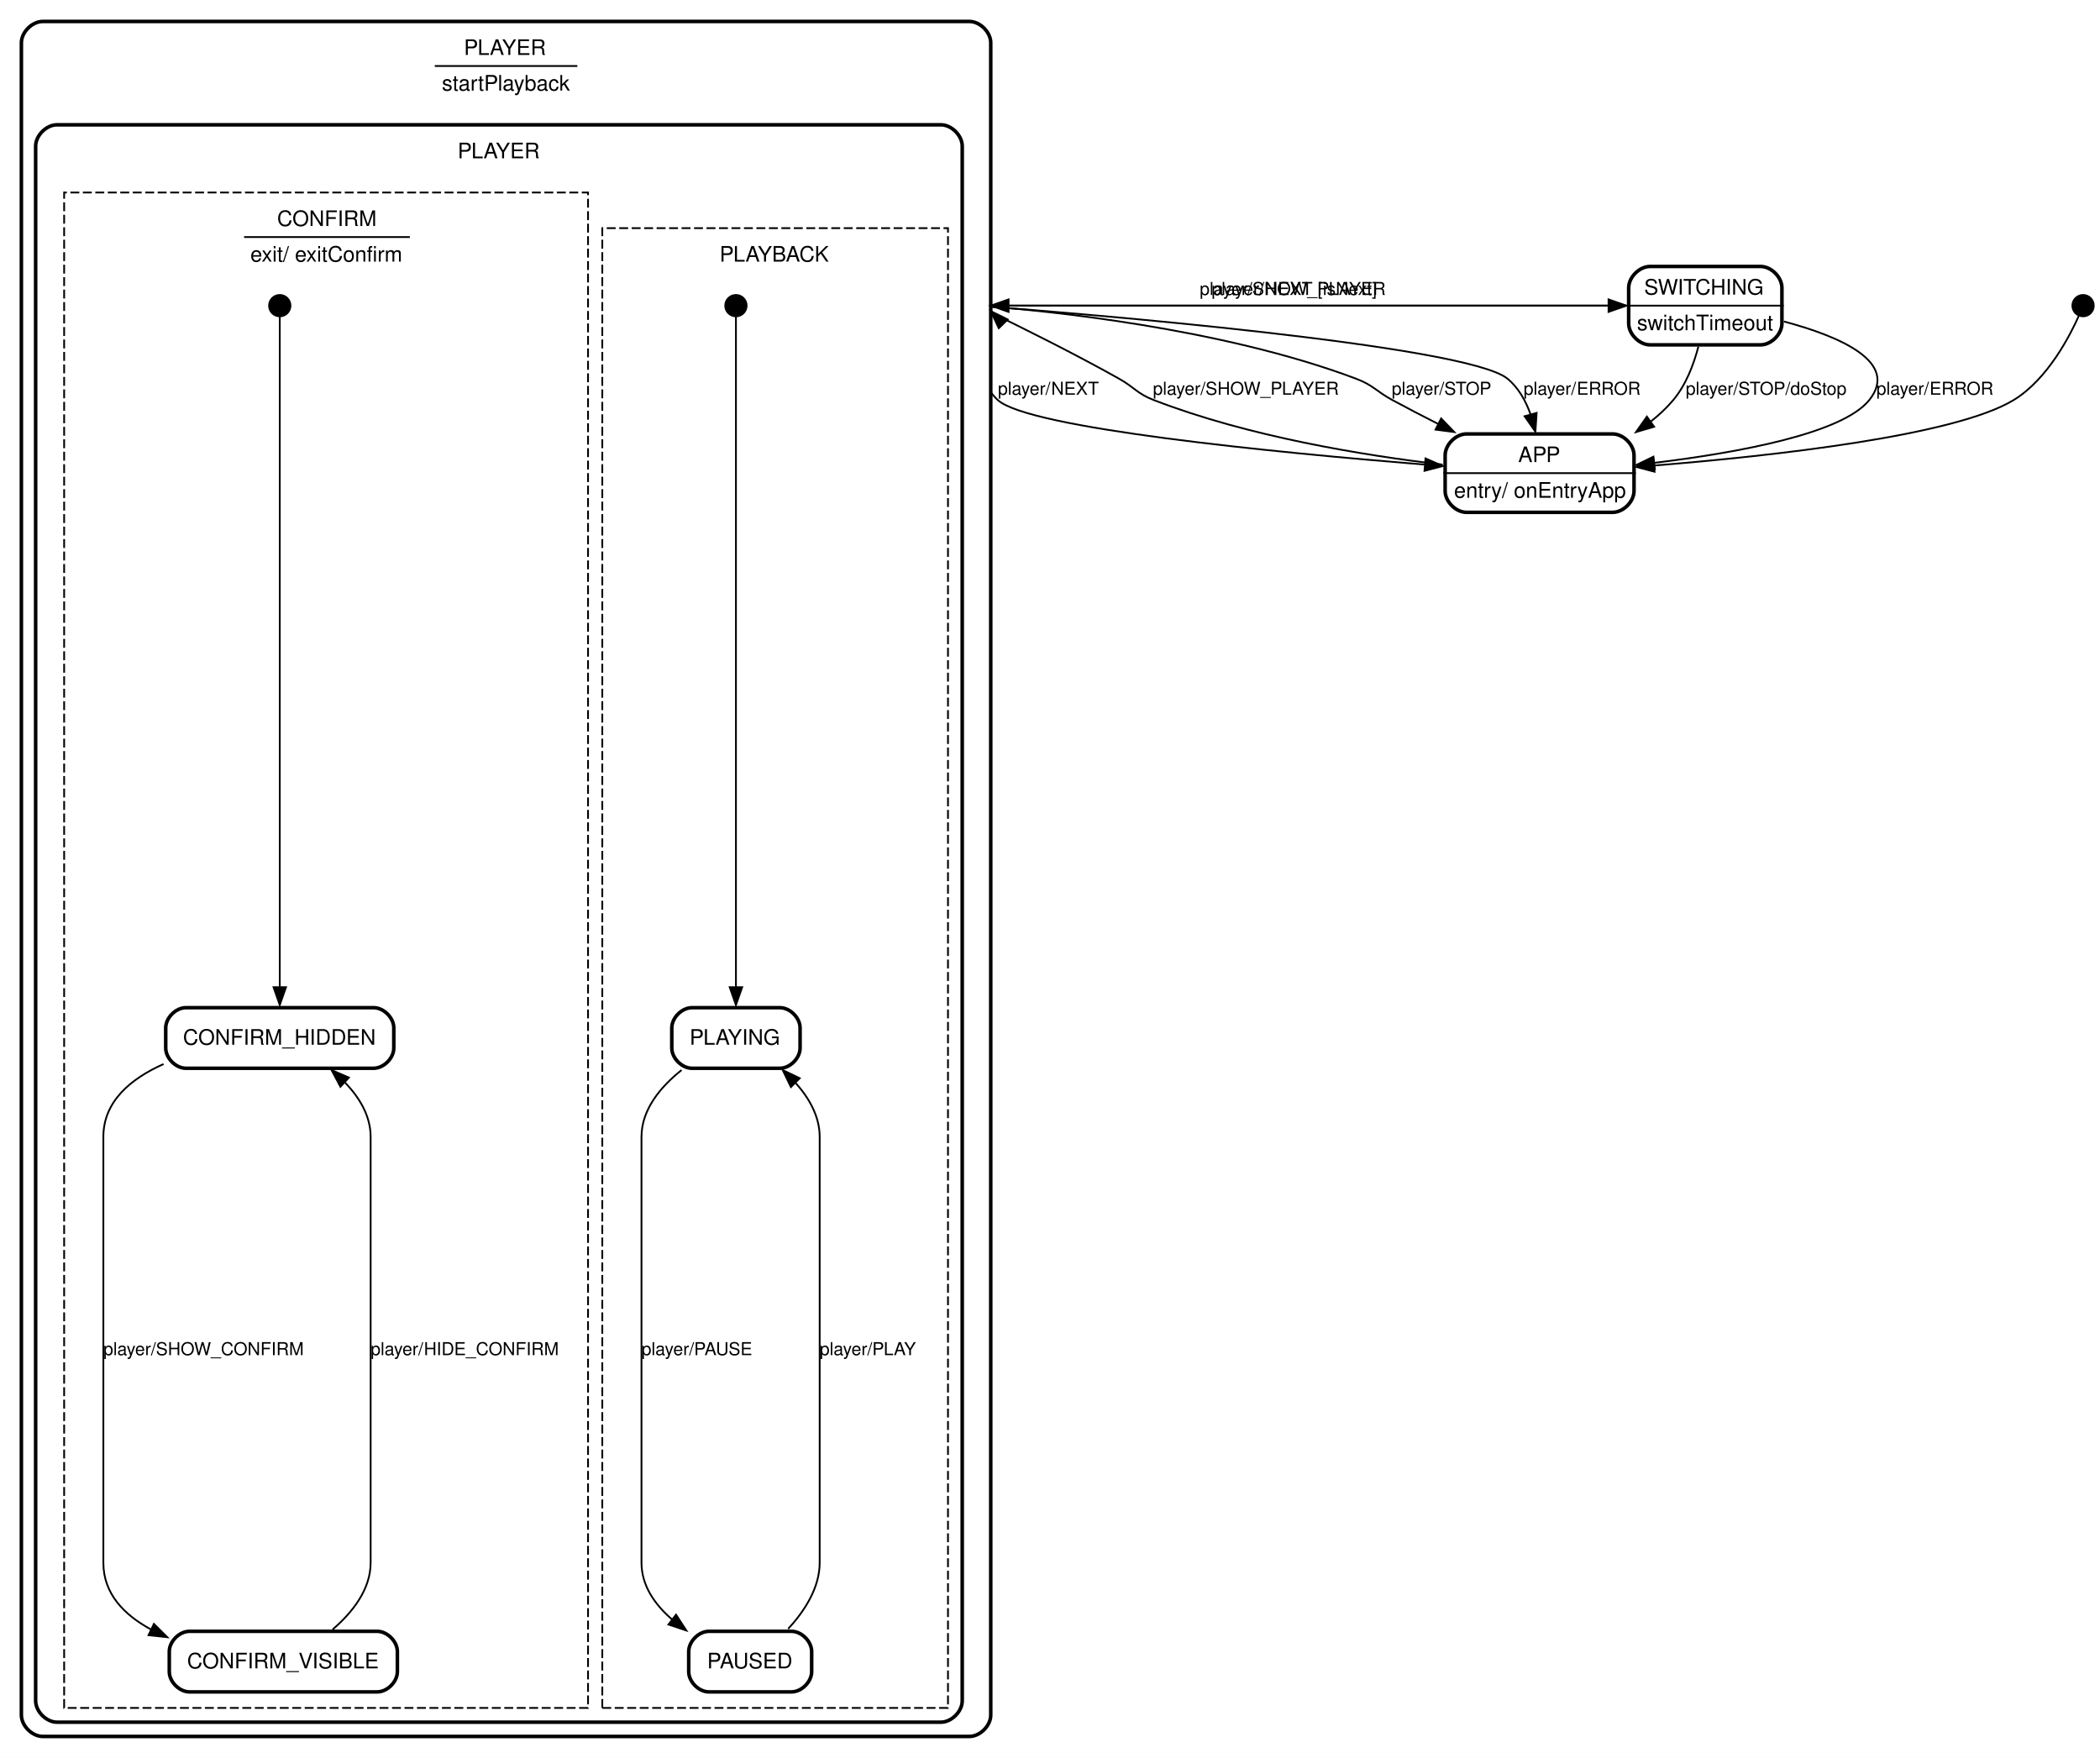
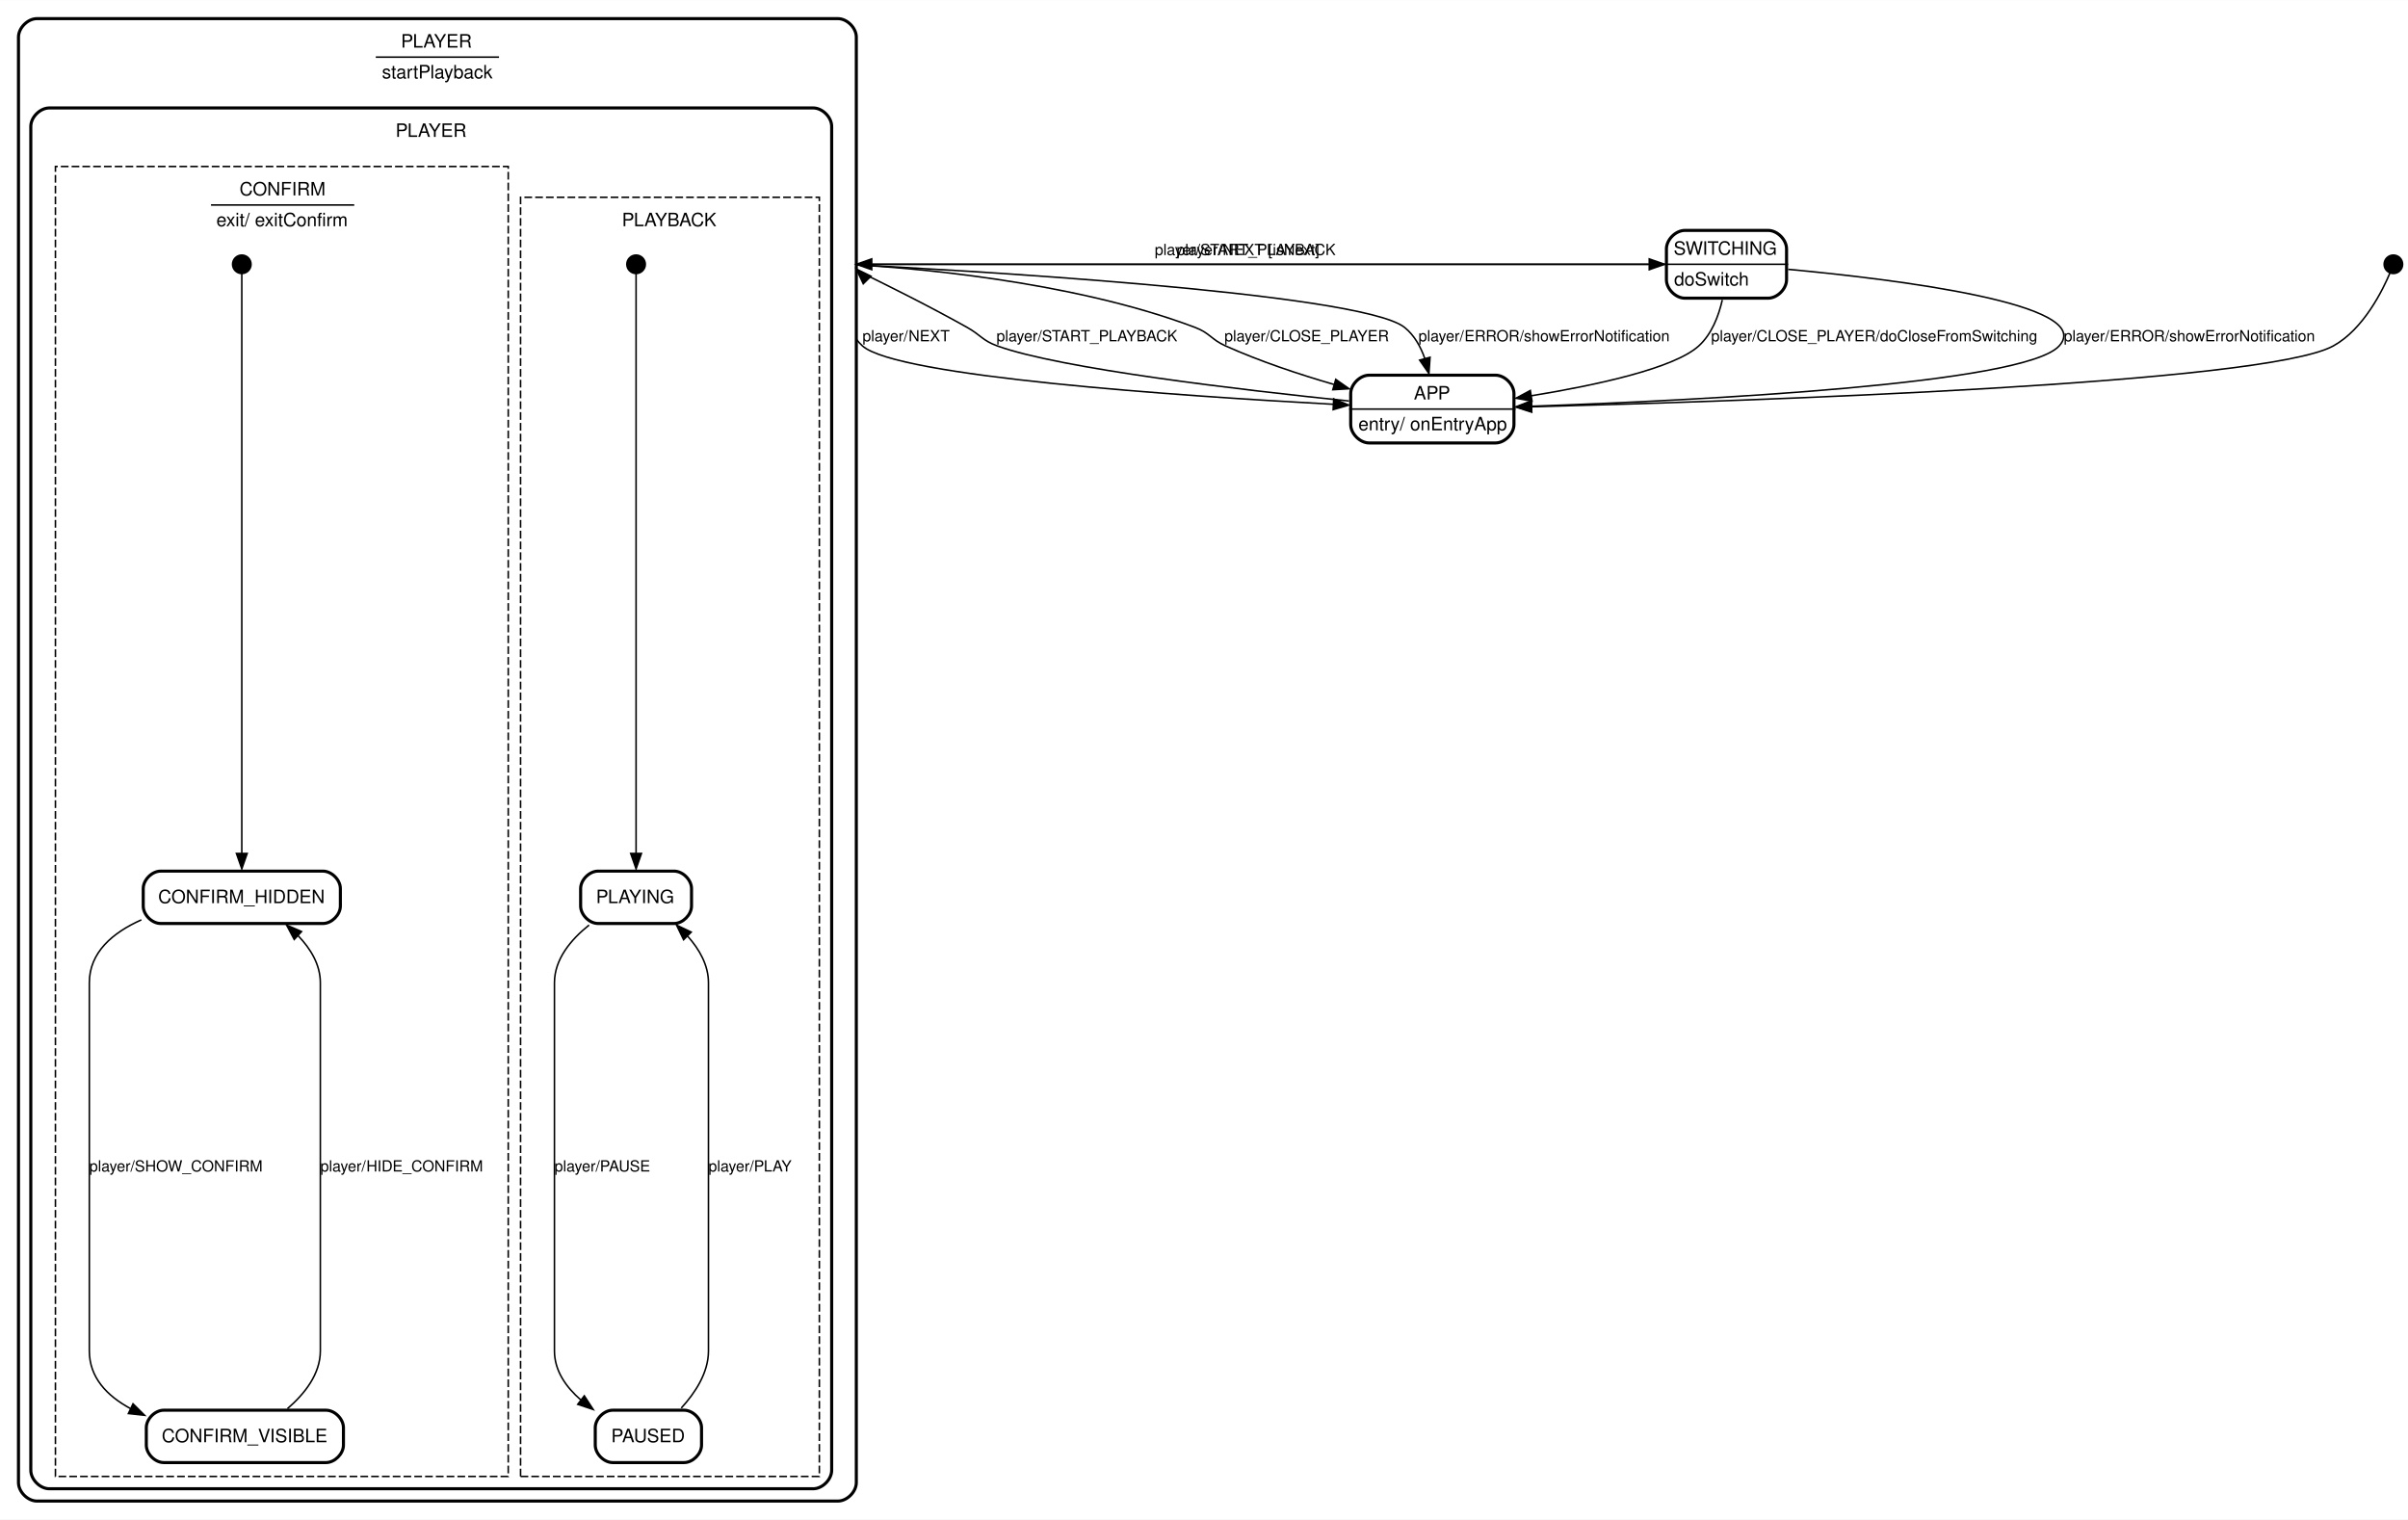
- <svg xmlns="http://www.w3.org/2000/svg" width="1179pt" height="987pt" viewBox="0.00 0.00 1178.50 986.50">
+ <svg xmlns="http://www.w3.org/2000/svg" width="1564pt" height="987pt" viewBox="0.00 0.00 1563.50 986.50">
  <g id="graph0" class="graph" transform="scale(1 1) rotate(0) translate(4 982.5)">
-     <polygon fill="#ffffff" stroke="transparent" points="-4,4 -4,-982.5 1174.5,-982.5 1174.5,4 -4,4" />
+     <polygon fill="#ffffff" stroke="transparent" points="-4,4 -4,-982.5 1559.5,-982.5 1559.5,4 -4,4" />
    <g id="clust1" class="cluster">
      <path fill="none" stroke="#000000" stroke-width="2" d="M20,-8C20,-8 540,-8 540,-8 546,-8 552,-14 552,-20 552,-20 552,-958.5 552,-958.5 552,-964.5 546,-970.5 540,-970.5 540,-970.5 20,-970.5 20,-970.5 14,-970.5 8,-964.5 8,-958.5 8,-958.5 8,-20 8,-20 8,-14 14,-8 20,-8" />
      <text text-anchor="start" x="256.328" y="-951.7" font-family="Helvetica,sans-Serif" font-size="12.00" fill="#000000">PLAYER</text>
      <text text-anchor="start" x="243.993" y="-931.7" font-family="Helvetica,sans-Serif" font-size="12.00" fill="#000000">startPlayback</text>
      <polygon fill="#000000" stroke="#000000" points="240,-945.5 240,-945.5 320,-945.5 320,-945.5 240,-945.5" />
    </g>
    <g id="clust2" class="cluster">
      <path fill="none" stroke="#000000" stroke-width="2" d="M28,-16C28,-16 524,-16 524,-16 530,-16 536,-22 536,-28 536,-28 536,-900.5 536,-900.5 536,-906.5 530,-912.5 524,-912.5 524,-912.5 28,-912.5 28,-912.5 22,-912.5 16,-906.5 16,-900.5 16,-900.5 16,-28 16,-28 16,-22 22,-16 28,-16" />
      <text text-anchor="start" x="252.828" y="-893.7" font-family="Helvetica,sans-Serif" font-size="12.00" fill="#000000">PLAYER</text>
    </g>
    <g id="clust3" class="cluster">
      <polygon fill="none" stroke="#000000" stroke-dasharray="5,2" points="334,-24 334,-854.5 528,-854.5 528,-24 334,-24" />
      <text text-anchor="start" x="399.825" y="-835.7" font-family="Helvetica,sans-Serif" font-size="12.00" fill="#000000">PLAYBACK</text>
    </g>
    <g id="clust4" class="cluster">
      <polygon fill="none" stroke="#000000" stroke-dasharray="5,2" points="32,-24 32,-874.5 326,-874.5 326,-24 32,-24" />
      <text text-anchor="start" x="151.508" y="-855.7" font-family="Helvetica,sans-Serif" font-size="12.00" fill="#000000">CONFIRM</text>
      <text text-anchor="start" x="136.501" y="-835.7" font-family="Helvetica,sans-Serif" font-size="12.00" fill="#000000">exit/ exitConfirm</text>
      <polygon fill="#000000" stroke="#000000" points="133,-849.5 133,-849.5 226,-849.5 226,-849.5 133,-849.5" />
    </g>
    <g id="node1" class="node">
-       <ellipse fill="#000000" stroke="#000000" stroke-width="2" cx="1165" cy="-811" rx="5.5" ry="5.5" />
+       <ellipse fill="#000000" stroke="#000000" stroke-width="2" cx="1550" cy="-811" rx="5.5" ry="5.5" />
    </g>
    <g id="node2" class="node">
-       <polygon fill="#ffffff" stroke="transparent" stroke-width="2" points="914,-740 806,-740 806,-694 914,-694 914,-740" />
-       <text text-anchor="start" x="847.996" y="-723.2" font-family="Helvetica,sans-Serif" font-size="12.00" fill="#000000">APP</text>
-       <text text-anchor="start" x="811.985" y="-703.2" font-family="Helvetica,sans-Serif" font-size="12.00" fill="#000000">entry/ onEntryApp</text>
-       <polygon fill="#000000" stroke="#000000" points="806,-717 806,-717 914,-717 914,-717 806,-717" />
-       <path fill="none" stroke="#000000" stroke-width="2" d="M819,-695C819,-695 901,-695 901,-695 907,-695 913,-701 913,-707 913,-707 913,-727 913,-727 913,-733 907,-739 901,-739 901,-739 819,-739 819,-739 813,-739 807,-733 807,-727 807,-727 807,-707 807,-707 807,-701 813,-695 819,-695" />
+       <polygon fill="#ffffff" stroke="transparent" stroke-width="2" points="980,-740 872,-740 872,-694 980,-694 980,-740" />
+       <text text-anchor="start" x="913.996" y="-723.2" font-family="Helvetica,sans-Serif" font-size="12.00" fill="#000000">APP</text>
+       <text text-anchor="start" x="877.985" y="-703.2" font-family="Helvetica,sans-Serif" font-size="12.00" fill="#000000">entry/ onEntryApp</text>
+       <polygon fill="#000000" stroke="#000000" points="872,-717 872,-717 980,-717 980,-717 872,-717" />
+       <path fill="none" stroke="#000000" stroke-width="2" d="M885,-695C885,-695 967,-695 967,-695 973,-695 979,-701 979,-707 979,-707 979,-727 979,-727 979,-733 973,-739 967,-739 967,-739 885,-739 885,-739 879,-739 873,-733 873,-727 873,-727 873,-707 873,-707 873,-701 879,-695 885,-695" />
    </g>
    <g id="edge1" class="edge">
-       <path fill="none" stroke="#000000" d="M1162.881,-805.876C1158.096,-795.016 1145.347,-769.72 1126,-758 1093.024,-738.023 992.023,-726.764 924.405,-721.285" />
-       <polygon fill="#000000" stroke="#000000" points="924.513,-717.782 914.269,-720.486 923.963,-724.761 924.513,-717.782" />
-       <text text-anchor="middle" x="1140.389" y="-761" font-family="Helvetica,sans-Serif" font-size="10.00" fill="#000000"> </text>
+       <path fill="none" stroke="#000000" d="M1547.953,-805.751C1543.309,-794.648 1530.816,-768.908 1511,-758 1466.351,-733.423 1133.64,-722.209 990.818,-718.49" />
+       <polygon fill="#000000" stroke="#000000" points="990.547,-714.982 980.46,-718.225 990.367,-721.98 990.547,-714.982" />
+       <text text-anchor="middle" x="1525.389" y="-761" font-family="Helvetica,sans-Serif" font-size="10.00" fill="#000000"> </text>
    </g>
    <g id="edge2" class="edge">
-       <path fill="none" stroke="#000000" d="M805.573,-721.781C760.868,-727 696.516,-737.515 643.54,-758 634.034,-761.676 632.884,-765.005 624,-770 598.96,-784.078 568.571,-799.107 553.469,-806.442" />
-       <polygon fill="#000000" stroke="#000000" points="556.51,-798.351 552,-807.938 561.504,-803.256 556.51,-798.351" />
-       <text text-anchor="start" x="643" y="-761" font-family="Helvetica,sans-Serif" font-size="10.00" fill="#000000">player/SHOW_PLAYER   </text>
+       <path fill="none" stroke="#000000" d="M871.902,-722.22C801.997,-729.418 684.417,-743.191 643.533,-758 633.953,-761.47 632.881,-765.006 624,-770 598.961,-784.08 568.572,-799.108 553.47,-806.442" />
+       <polygon fill="#000000" stroke="#000000" points="556.512,-798.352 552,-807.938 561.505,-803.258 556.512,-798.352" />
+       <text text-anchor="start" x="643" y="-761" font-family="Helvetica,sans-Serif" font-size="10.00" fill="#000000">player/START_PLAYBACK   </text>
    </g>
    <g id="node3" class="node">
-       <polygon fill="#ffffff" stroke="transparent" stroke-width="2" points="997,-834 909,-834 909,-788 997,-788 997,-834" />
-       <text text-anchor="start" x="918.673" y="-817.2" font-family="Helvetica,sans-Serif" font-size="12.00" fill="#000000">SWITCHING</text>
-       <text text-anchor="start" x="914.667" y="-797.2" font-family="Helvetica,sans-Serif" font-size="12.00" fill="#000000">switchTimeout</text>
-       <polygon fill="#000000" stroke="#000000" points="909,-811 909,-811 997,-811 997,-811 909,-811" />
-       <path fill="none" stroke="#000000" stroke-width="2" d="M922,-789C922,-789 984,-789 984,-789 990,-789 996,-795 996,-801 996,-801 996,-821 996,-821 996,-827 990,-833 984,-833 984,-833 922,-833 922,-833 916,-833 910,-827 910,-821 910,-821 910,-801 910,-801 910,-795 916,-789 922,-789" />
+       <polygon fill="#ffffff" stroke="transparent" stroke-width="2" points="1157,-834 1077,-834 1077,-788 1157,-788 1157,-834" />
+       <text text-anchor="start" x="1082.673" y="-817.2" font-family="Helvetica,sans-Serif" font-size="12.00" fill="#000000">SWITCHING</text>
+       <text text-anchor="start" x="1083" y="-797.2" font-family="Helvetica,sans-Serif" font-size="12.00" fill="#000000">doSwitch</text>
+       <polygon fill="#000000" stroke="#000000" points="1077,-811 1077,-811 1157,-811 1157,-811 1077,-811" />
+       <path fill="none" stroke="#000000" stroke-width="2" d="M1090,-789C1090,-789 1144,-789 1144,-789 1150,-789 1156,-795 1156,-801 1156,-801 1156,-821 1156,-821 1156,-827 1150,-833 1144,-833 1144,-833 1090,-833 1090,-833 1084,-833 1078,-827 1078,-821 1078,-821 1078,-801 1078,-801 1078,-795 1084,-789 1090,-789" />
    </g>
    <g id="edge7" class="edge">
-       <path fill="none" stroke="#000000" d="M949.109,-787.997C946.477,-777.918 942.128,-766.48 935,-758 931.36,-753.669 927.14,-749.719 922.595,-746.132" />
-       <polygon fill="#000000" stroke="#000000" points="924.285,-743.038 914.116,-740.064 920.212,-748.73 924.285,-743.038" />
-       <text text-anchor="start" x="942" y="-761" font-family="Helvetica,sans-Serif" font-size="10.00" fill="#000000">player/STOP/doStop   </text>
+       <path fill="none" stroke="#000000" d="M1114.282,-787.858C1111.894,-777.378 1107.411,-765.65 1099,-758 1082.986,-743.436 1032.591,-732.523 990.294,-725.633" />
+       <polygon fill="#000000" stroke="#000000" points="990.723,-722.158 980.3,-724.054 989.631,-729.072 990.723,-722.158" />
+       <text text-anchor="start" x="1107" y="-761" font-family="Helvetica,sans-Serif" font-size="10.00" fill="#000000">player/CLOSE_PLAYER/doCloseFromSwitching   </text>
    </g>
    <g id="edge8" class="edge">
-       <path fill="none" stroke="#000000" d="M997.108,-802.105C1028.433,-793.762 1062.134,-779.347 1045,-758 1029.94,-739.237 971.696,-728.53 924.532,-722.799" />
-       <polygon fill="#000000" stroke="#000000" points="924.687,-719.294 914.35,-721.617 923.879,-726.247 924.687,-719.294" />
-       <text text-anchor="start" x="1049" y="-761" font-family="Helvetica,sans-Serif" font-size="10.00" fill="#000000">player/ERROR   </text>
+       <path fill="none" stroke="#000000" d="M1157.03,-807.724C1226.014,-801.307 1357.668,-785.278 1333,-758 1310.504,-733.124 1099.589,-722.636 990.579,-718.846" />
+       <polygon fill="#000000" stroke="#000000" points="990.471,-715.341 980.358,-718.5 990.234,-722.337 990.471,-715.341" />
+       <text text-anchor="start" x="1336" y="-761" font-family="Helvetica,sans-Serif" font-size="10.00" fill="#000000">player/ERROR/showErrorNotification   </text>
    </g>
    <g id="edge9" class="edge">
-       <path fill="none" stroke="#000000" d="M908.704,-811C815.362,-811 603.019,-811 554.157,-811" />
+       <path fill="none" stroke="#000000" d="M1076.847,-811C958.872,-811 617.621,-811 554.207,-811" />
      <polygon fill="#000000" stroke="#000000" points="562,-807.5 552,-811 562,-814.5 562,-807.5" />
-       <text text-anchor="start" x="669.27" y="-817" font-family="Helvetica,sans-Serif" font-size="10.00" fill="#000000">player/SHOW_PLAYER   </text>
+       <text text-anchor="start" x="745.766" y="-817" font-family="Helvetica,sans-Serif" font-size="10.00" fill="#000000">player/START_PLAYBACK   </text>
    </g>
    <g id="edge3" class="edge">
-       <path fill="none" stroke="#000000" d="M551.997,-810.443C580.65,-808.245 680.534,-798.833 757,-770 766.854,-766.284 768.17,-763.012 777.433,-758 785.686,-753.534 794.49,-748.964 803.16,-744.57" />
-       <polygon fill="#000000" stroke="#000000" points="804.754,-747.686 812.116,-740.068 801.61,-741.432 804.754,-747.686" />
-       <text text-anchor="start" x="777" y="-761" font-family="Helvetica,sans-Serif" font-size="10.00" fill="#000000">player/STOP   </text>
+       <path fill="none" stroke="#000000" d="M551.997,-810.619C581.933,-808.976 689.857,-801.101 772,-770 781.606,-766.363 782.377,-762.199 791.751,-758 814.03,-748.019 839.43,-739.571 862.097,-732.985" />
+       <polygon fill="#000000" stroke="#000000" points="863.297,-736.283 871.961,-730.185 861.385,-729.549 863.297,-736.283" />
+       <text text-anchor="start" x="791" y="-761" font-family="Helvetica,sans-Serif" font-size="10.00" fill="#000000">player/CLOSE_PLAYER   </text>
    </g>
    <g id="edge4" class="edge">
-       <path fill="none" stroke="#000000" d="M551.998,-810.4C597.14,-806.947 818.862,-789.099 842,-770 848.218,-764.867 852.296,-757.495 854.968,-749.873" />
-       <polygon fill="#000000" stroke="#000000" points="858.341,-750.808 857.657,-740.236 851.598,-748.928 858.341,-750.808" />
-       <text text-anchor="start" x="851" y="-761" font-family="Helvetica,sans-Serif" font-size="10.00" fill="#000000">player/ERROR   </text>
+       <path fill="none" stroke="#000000" d="M551.999,-810.609C602.794,-808.056 879.223,-793.165 908,-770 914.334,-764.901 918.45,-757.474 921.122,-749.784" />
+       <polygon fill="#000000" stroke="#000000" points="924.519,-750.63 923.792,-740.06 917.769,-748.777 924.519,-750.63" />
+       <text text-anchor="start" x="917" y="-761" font-family="Helvetica,sans-Serif" font-size="10.00" fill="#000000">player/ERROR/showErrorNotification   </text>
    </g>
    <g id="edge6" class="edge">
-       <path fill="none" stroke="#000000" d="M551.998,-762.491C553.175,-760.873 554.501,-759.365 555.993,-758 573.341,-742.122 711.476,-728.636 795.46,-721.801" />
-       <polygon fill="#000000" stroke="#000000" points="795.985,-725.27 805.673,-720.98 795.425,-718.292 795.985,-725.27" />
+       <path fill="none" stroke="#000000" d="M551.998,-762.392C553.176,-760.807 554.502,-759.332 555.993,-758 578.298,-738.066 761.866,-725.521 861.777,-720.103" />
+       <polygon fill="#000000" stroke="#000000" points="861.966,-723.598 871.765,-719.57 861.593,-716.608 861.966,-723.598" />
      <text text-anchor="start" x="556" y="-761" font-family="Helvetica,sans-Serif" font-size="10.00" fill="#000000">player/NEXT   </text>
    </g>
    <g id="edge5" class="edge">
-       <path fill="none" stroke="#000000" d="M551.996,-811C594.85,-811 799.085,-811 898.451,-811" />
-       <polygon fill="#000000" stroke="#000000" points="898.704,-814.5 908.704,-811 898.704,-807.5 898.704,-814.5" />
-       <text text-anchor="start" x="675.94" y="-817" font-family="Helvetica,sans-Serif" font-size="10.00" fill="#000000">player/NEXT [isNext]   </text>
+       <path fill="none" stroke="#000000" d="M551.997,-811C607.637,-811 938.532,-811 1066.509,-811" />
+       <polygon fill="#000000" stroke="#000000" points="1066.847,-814.5 1076.847,-811 1066.847,-807.5 1066.847,-814.5" />
+       <text text-anchor="start" x="759.94" y="-817" font-family="Helvetica,sans-Serif" font-size="10.00" fill="#000000">player/NEXT [isNext]   </text>
    </g>
    <g id="node7" class="node">
      <ellipse fill="#000000" stroke="#000000" stroke-width="2" cx="409" cy="-811" rx="5.5" ry="5.5" />
    </g>
    <g id="node8" class="node">
      <polygon fill="#ffffff" stroke="transparent" stroke-width="2" points="446,-418 372,-418 372,-382 446,-382 446,-418" />
      <text text-anchor="start" x="382.994" y="-396.2" font-family="Helvetica,sans-Serif" font-size="12.00" fill="#000000">PLAYING</text>
      <path fill="none" stroke="#000000" stroke-width="2" d="M384.333,-383C384.333,-383 433.667,-383 433.667,-383 439.333,-383 445,-388.667 445,-394.333 445,-394.333 445,-405.667 445,-405.667 445,-411.333 439.333,-417 433.667,-417 433.667,-417 384.333,-417 384.333,-417 378.667,-417 373,-411.333 373,-405.667 373,-405.667 373,-394.333 373,-394.333 373,-388.667 378.667,-383 384.333,-383" />
    </g>
    <g id="edge10" class="edge">
      <path fill="none" stroke="#000000" d="M409,-805.49C409,-790.999 409,-750.618 409,-717 409,-717 409,-717 409,-455.5 409,-446.732 409,-437.184 409,-428.52" />
      <polygon fill="#000000" stroke="#000000" points="412.5,-428.5 409,-418.5 405.5,-428.5 412.5,-428.5" />
      <text text-anchor="middle" x="410.389" y="-572" font-family="Helvetica,sans-Serif" font-size="10.00" fill="#000000"> </text>
    </g>
    <g id="node9" class="node">
      <polygon fill="#ffffff" stroke="transparent" stroke-width="2" points="452.5,-68 381.5,-68 381.5,-32 452.5,-32 452.5,-68" />
      <text text-anchor="start" x="392.832" y="-46.2" font-family="Helvetica,sans-Serif" font-size="12.00" fill="#000000">PAUSED</text>
      <path fill="none" stroke="#000000" stroke-width="2" d="M393.833,-33C393.833,-33 440.167,-33 440.167,-33 445.833,-33 451.5,-38.667 451.5,-44.333 451.5,-44.333 451.5,-55.667 451.5,-55.667 451.5,-61.333 445.833,-67 440.167,-67 440.167,-67 393.833,-67 393.833,-67 388.167,-67 382.5,-61.333 382.5,-55.667 382.5,-55.667 382.5,-44.333 382.5,-44.333 382.5,-38.667 388.167,-33 393.833,-33" />
    </g>
    <g id="edge11" class="edge">
      <path fill="none" stroke="#000000" d="M378.477,-381.981C366.695,-372.577 356,-359.822 356,-344.5 356,-344.5 356,-344.5 356,-105.5 356,-92.734 363.4,-82.128 373.045,-73.726" />
      <polygon fill="#000000" stroke="#000000" points="375.385,-76.341 381.163,-67.461 371.108,-70.799 375.385,-76.341" />
      <text text-anchor="start" x="356" y="-222" font-family="Helvetica,sans-Serif" font-size="10.00" fill="#000000">player/PAUSE   </text>
    </g>
    <g id="edge12" class="edge">
      <path fill="none" stroke="#000000" d="M438.326,-68.383C447.431,-78.29 456,-91.368 456,-105.5 456,-344.5 456,-344.5 456,-344.5 456,-355.907 450.147,-366.175 442.571,-374.687" />
      <polygon fill="#000000" stroke="#000000" points="439.855,-372.452 435.248,-381.993 444.8,-377.408 439.855,-372.452" />
      <text text-anchor="start" x="456" y="-222" font-family="Helvetica,sans-Serif" font-size="10.00" fill="#000000">player/PLAY   </text>
    </g>
    <g id="node11" class="node">
      <ellipse fill="#000000" stroke="#000000" stroke-width="2" cx="153" cy="-811" rx="5.5" ry="5.5" />
    </g>
    <g id="node12" class="node">
      <polygon fill="#ffffff" stroke="transparent" stroke-width="2" points="218,-418 88,-418 88,-382 218,-382 218,-418" />
      <text text-anchor="start" x="98.678" y="-396.2" font-family="Helvetica,sans-Serif" font-size="12.00" fill="#000000">CONFIRM_HIDDEN</text>
      <path fill="none" stroke="#000000" stroke-width="2" d="M100.333,-383C100.333,-383 205.667,-383 205.667,-383 211.333,-383 217,-388.667 217,-394.333 217,-394.333 217,-405.667 217,-405.667 217,-411.333 211.333,-417 205.667,-417 205.667,-417 100.333,-417 100.333,-417 94.667,-417 89,-411.333 89,-405.667 89,-405.667 89,-394.333 89,-394.333 89,-388.667 94.667,-383 100.333,-383" />
    </g>
    <g id="edge13" class="edge">
      <path fill="none" stroke="#000000" d="M153,-805.49C153,-790.999 153,-750.618 153,-717 153,-717 153,-717 153,-455.5 153,-446.732 153,-437.184 153,-428.52" />
      <polygon fill="#000000" stroke="#000000" points="156.5,-428.5 153,-418.5 149.5,-428.5 156.5,-428.5" />
      <text text-anchor="middle" x="154.389" y="-572" font-family="Helvetica,sans-Serif" font-size="10.00" fill="#000000"> </text>
    </g>
    <g id="node13" class="node">
      <polygon fill="#ffffff" stroke="transparent" stroke-width="2" points="220,-68 90,-68 90,-32 220,-32 220,-68" />
      <text text-anchor="start" x="100.997" y="-46.2" font-family="Helvetica,sans-Serif" font-size="12.00" fill="#000000">CONFIRM_VISIBLE</text>
      <path fill="none" stroke="#000000" stroke-width="2" d="M102.333,-33C102.333,-33 207.667,-33 207.667,-33 213.333,-33 219,-38.667 219,-44.333 219,-44.333 219,-55.667 219,-55.667 219,-61.333 213.333,-67 207.667,-67 207.667,-67 102.333,-67 102.333,-67 96.667,-67 91,-61.333 91,-55.667 91,-55.667 91,-44.333 91,-44.333 91,-38.667 96.667,-33 102.333,-33" />
    </g>
    <g id="edge14" class="edge">
      <path fill="none" stroke="#000000" d="M87.793,-385.364C69.258,-377.111 54,-364.303 54,-344.5 54,-344.5 54,-344.5 54,-105.5 54,-88.273 65.425,-76.356 80.59,-68.126" />
      <polygon fill="#000000" stroke="#000000" points="82.371,-71.154 89.893,-63.694 79.36,-64.835 82.371,-71.154" />
      <text text-anchor="start" x="54" y="-222" font-family="Helvetica,sans-Serif" font-size="10.00" fill="#000000">player/SHOW_CONFIRM   </text>
    </g>
    <g id="edge15" class="edge">
      <path fill="none" stroke="#000000" d="M182.65,-68.018C193.765,-77.576 204,-90.462 204,-105.5 204,-344.5 204,-344.5 204,-344.5 204,-356.24 197.736,-366.568 189.598,-375.032" />
      <polygon fill="#000000" stroke="#000000" points="187.048,-372.623 182.075,-381.978 191.797,-377.766 187.048,-372.623" />
      <text text-anchor="start" x="204" y="-222" font-family="Helvetica,sans-Serif" font-size="10.00" fill="#000000">player/HIDE_CONFIRM   </text>
    </g>
  </g>
</svg>
